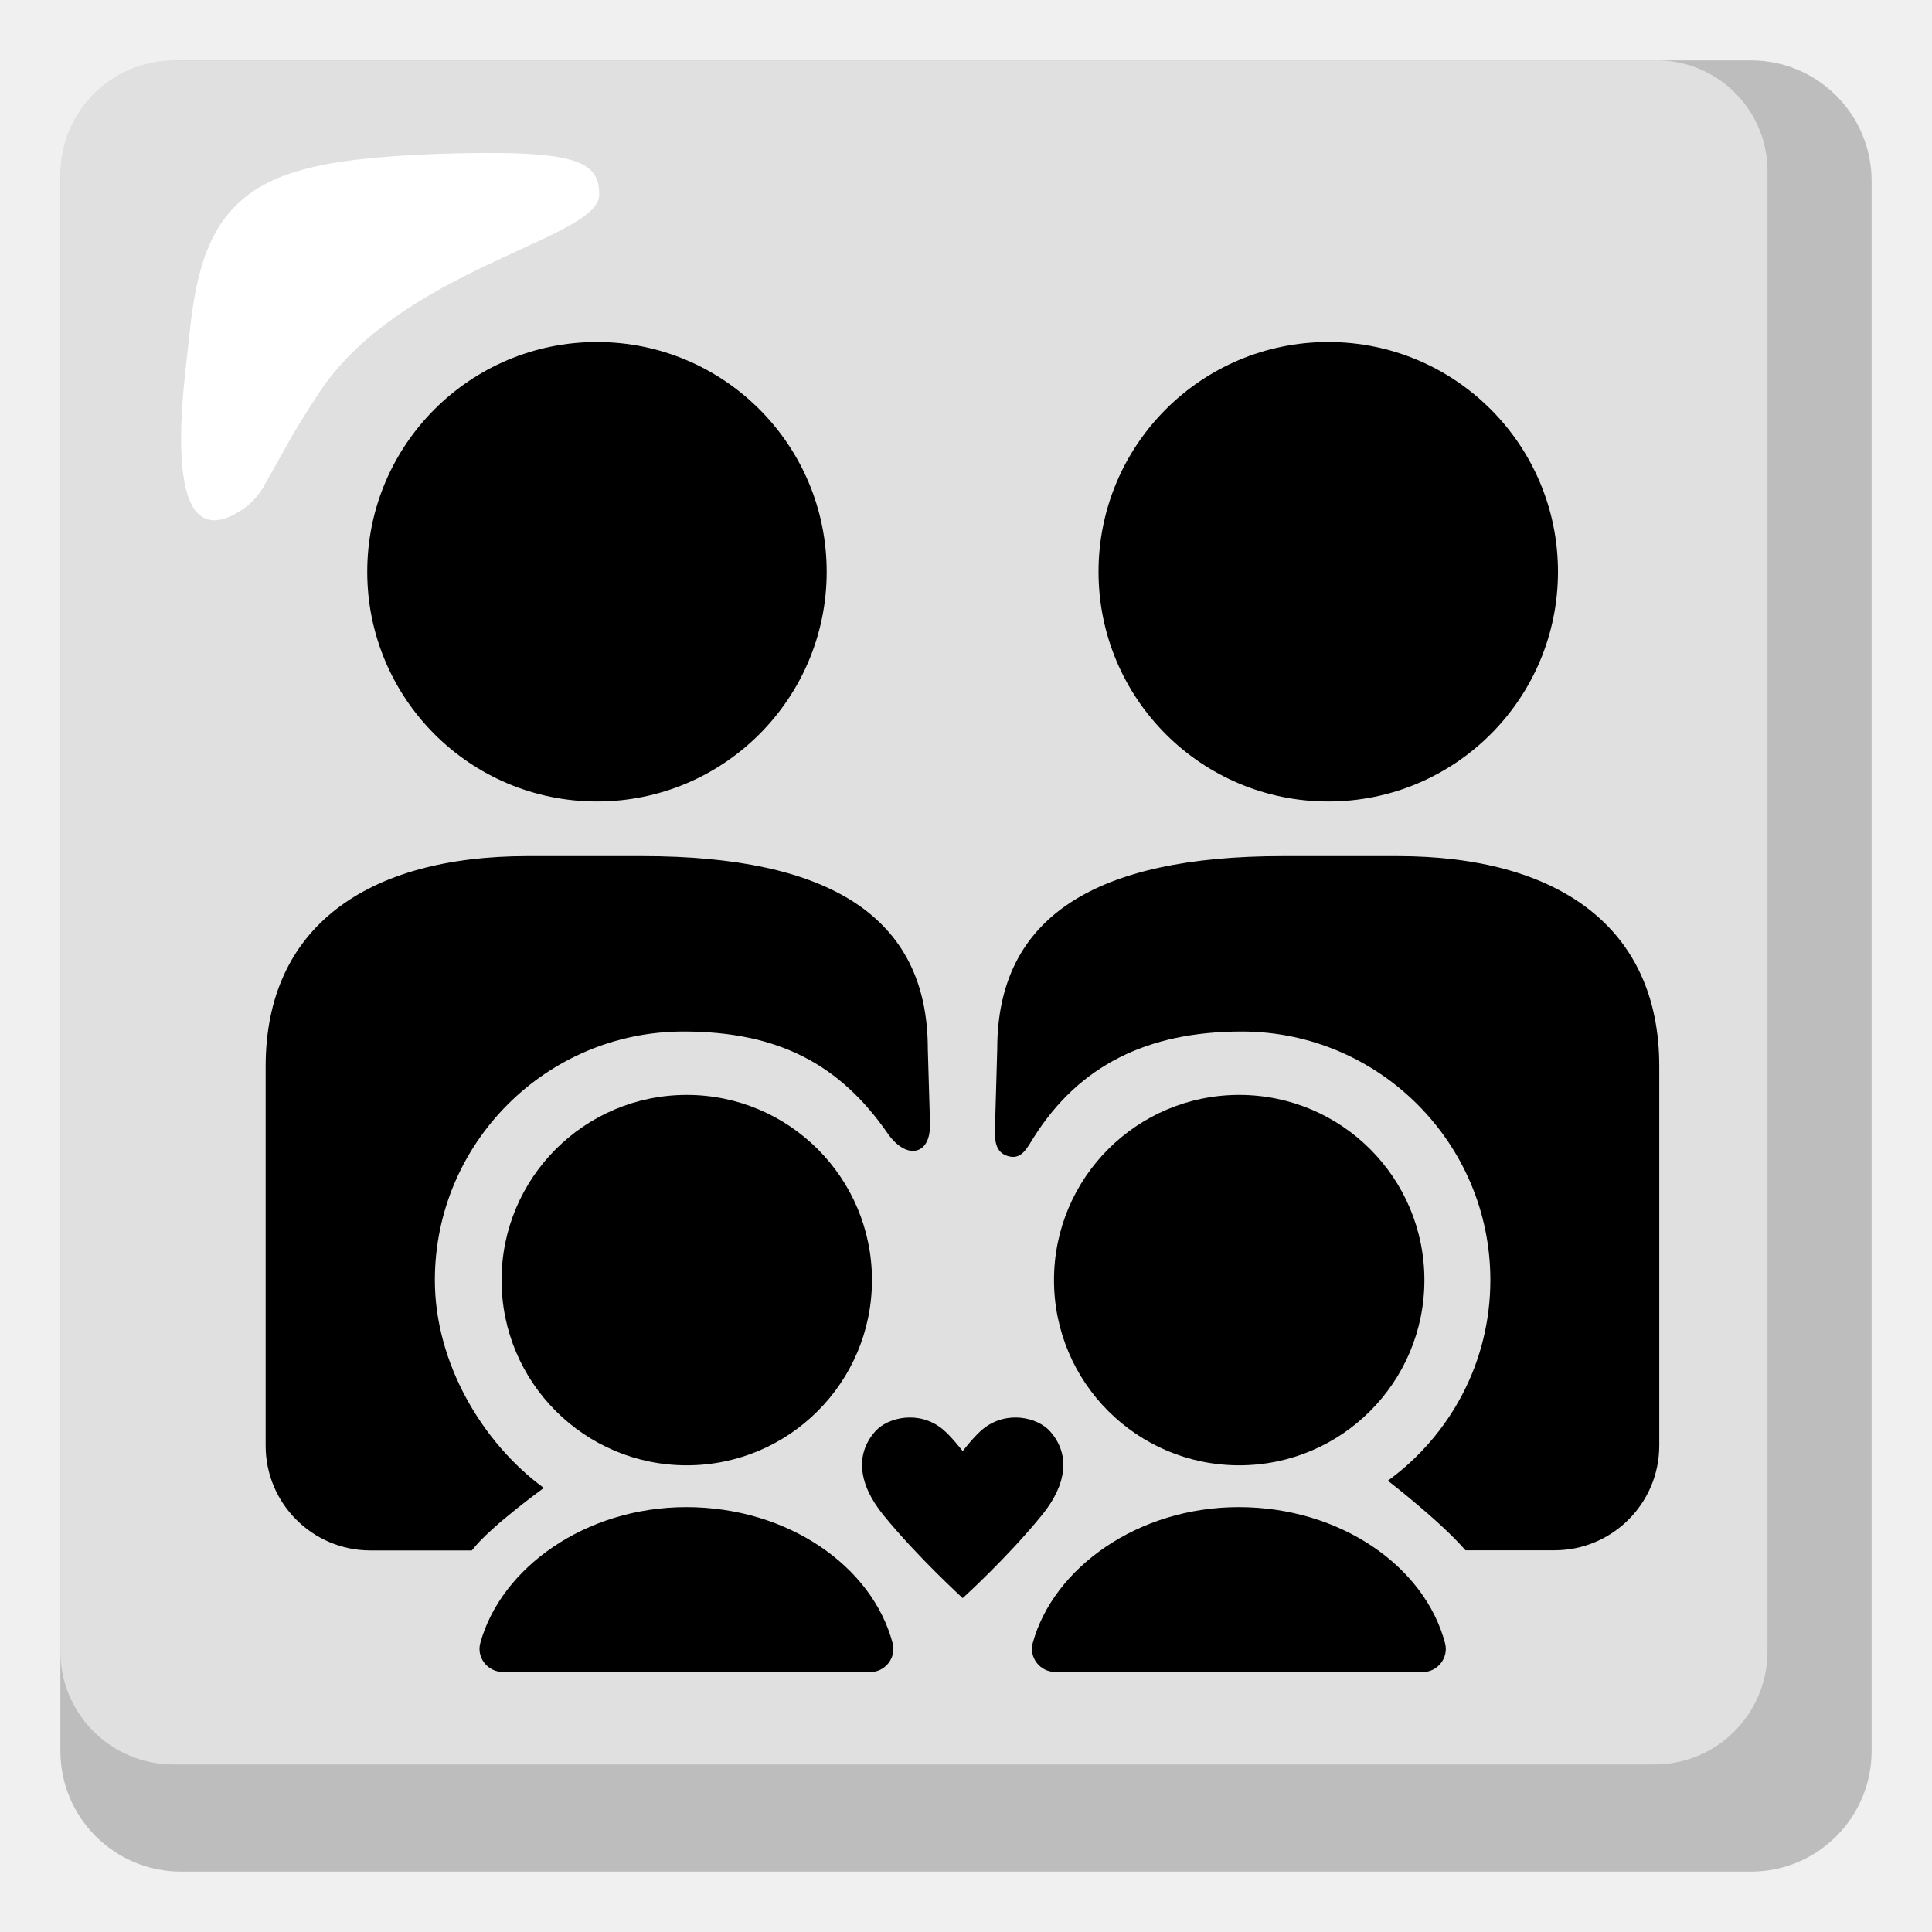
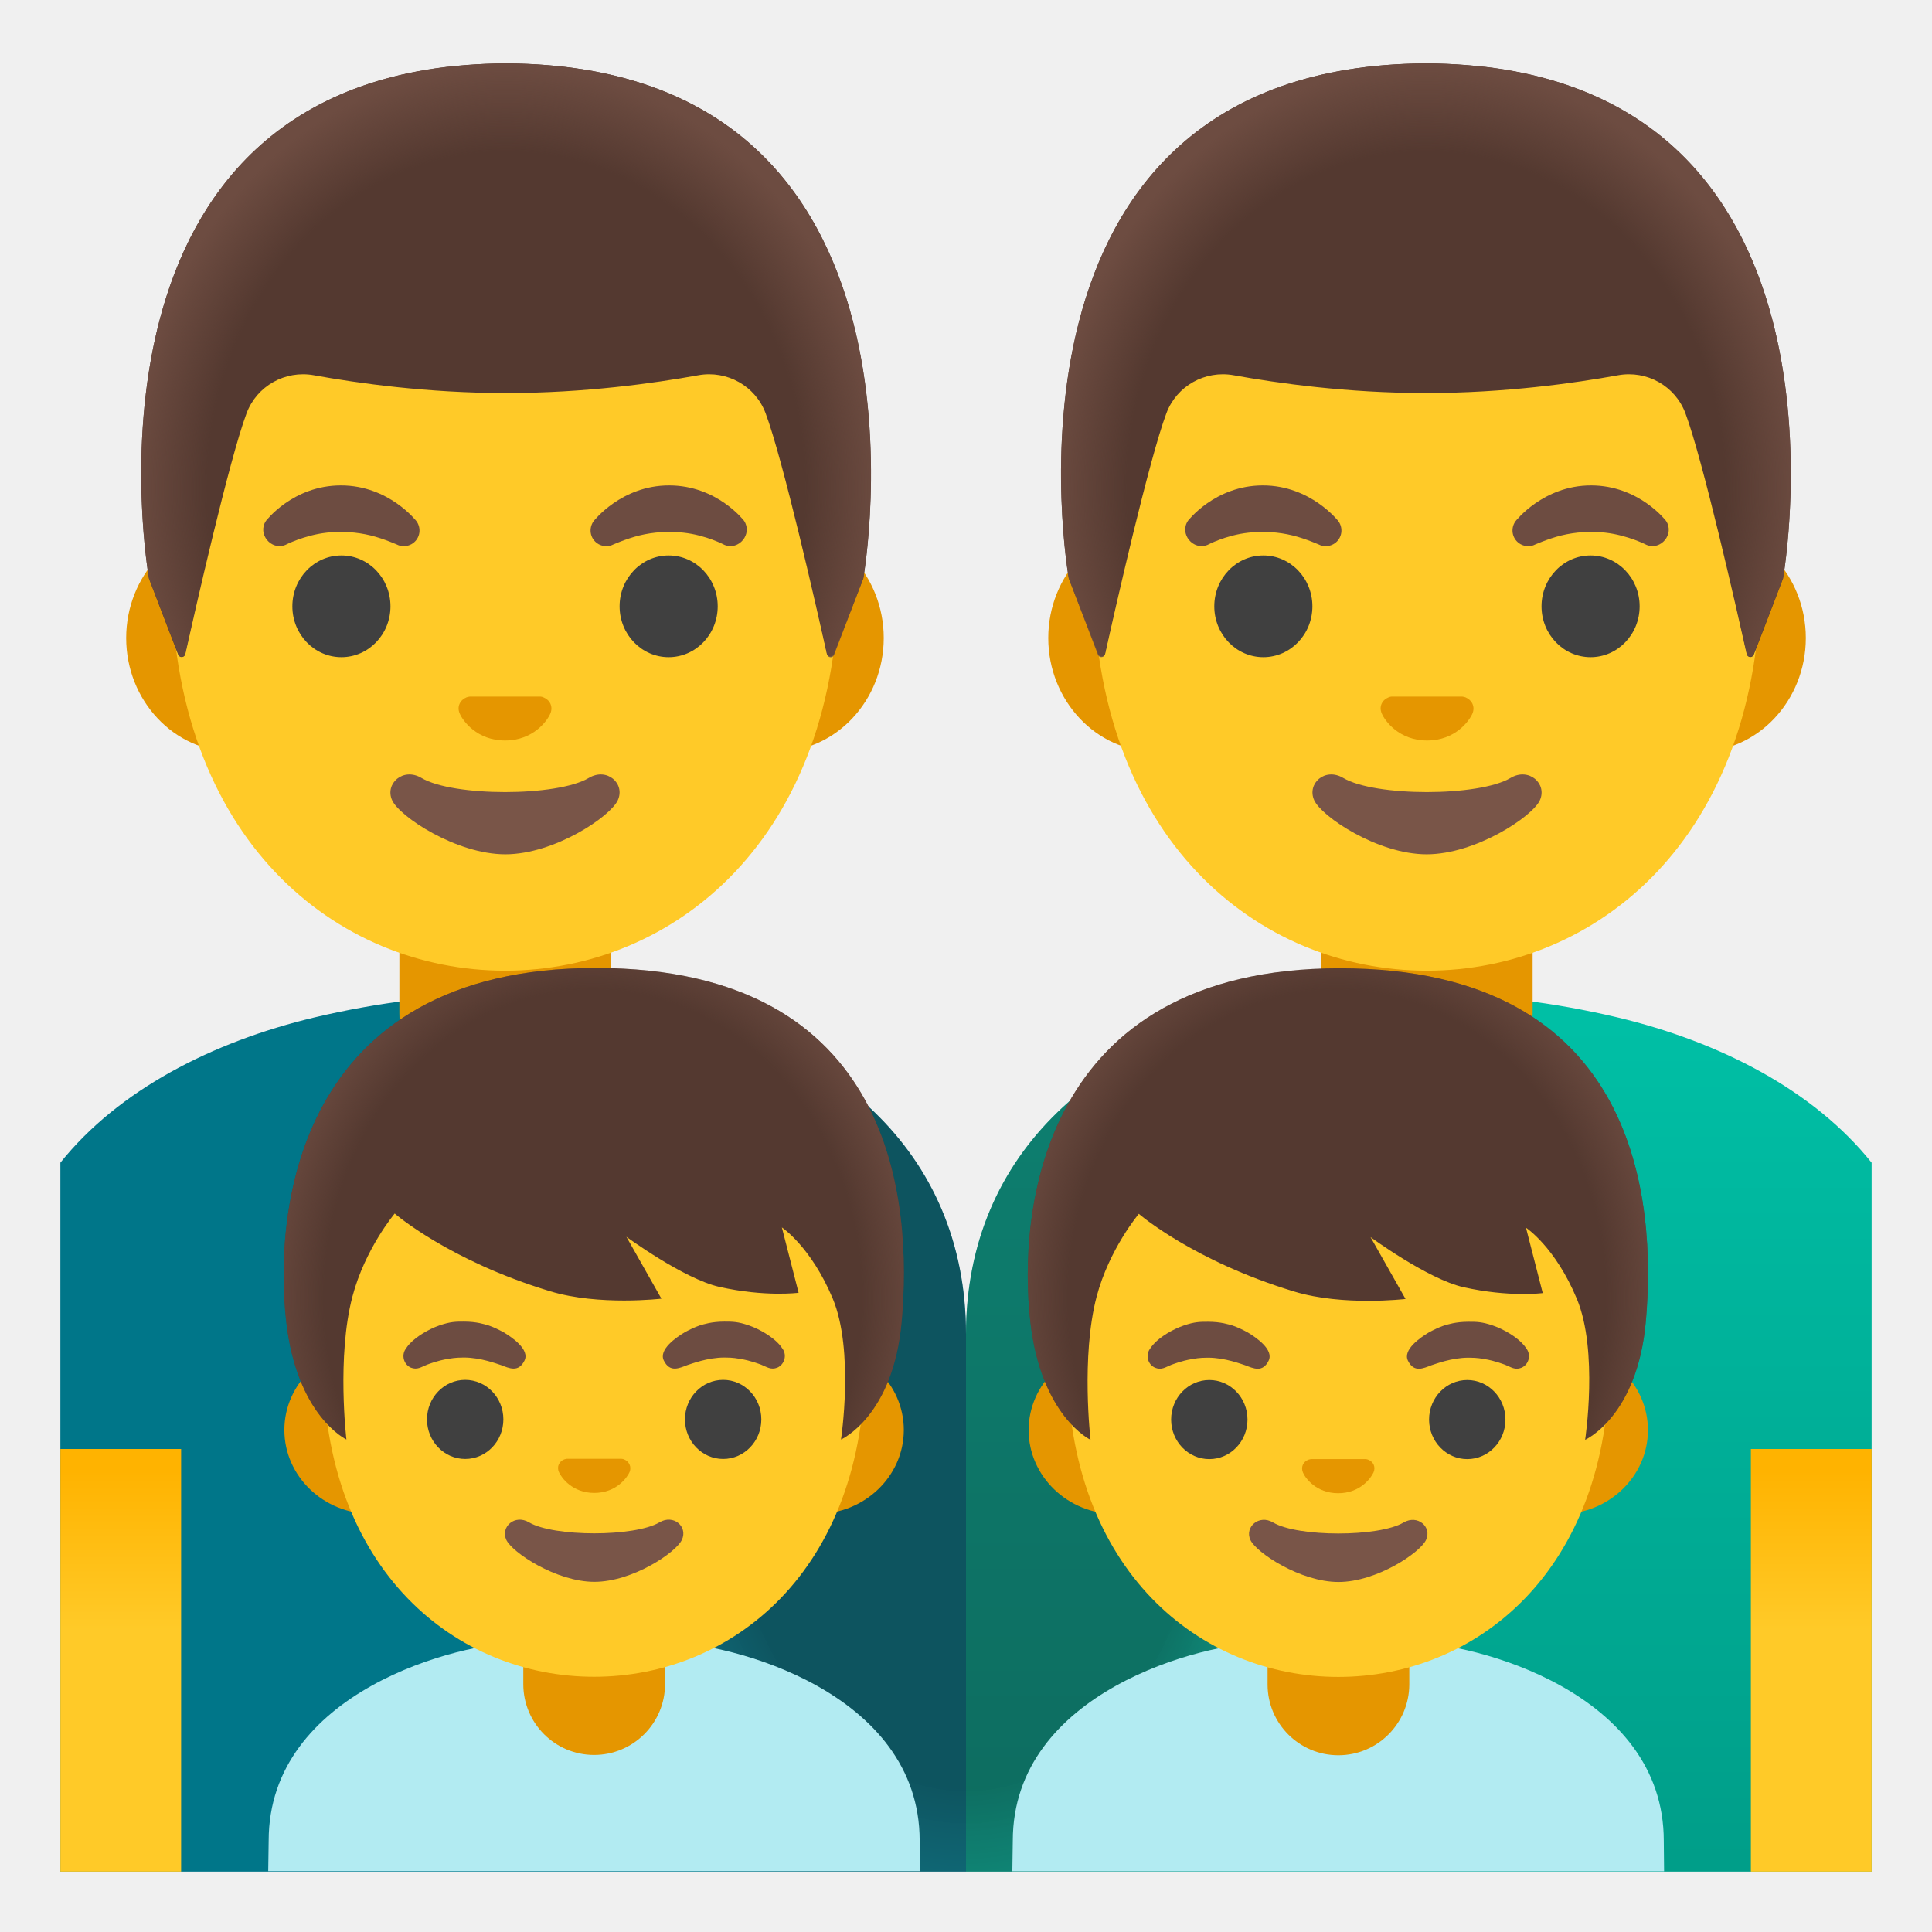
- <svg xmlns="http://www.w3.org/2000/svg" version="1.1" id="Layer_2_00000170980956721798876530000008599038737271235207_" x="0px" y="0px" viewBox="0 0 128 128" style="enable-background:new 0 0 128 128;" xml:space="preserve">
+ <svg xmlns="http://www.w3.org/2000/svg" version="1.1" id="Layer_1" x="0px" y="0px" viewBox="0 0 128 128" style="enable-background:new 0 0 128 128;" xml:space="preserve">
  <g>
-     <path style="fill:#BDBDBD;" d="M116,4H12c-4.42,0-8,3.58-8,8v104c0,4.42,3.58,8,8,8h104c4.42,0,8-3.58,8-8V12   C124,7.58,120.42,4,116,4z" />
-     <path style="fill:#E0E0E0;" d="M109.7,4H11.5C7.37,4.03,4.03,7.37,4,11.5v97.9c-0.01,4.14,3.34,7.49,7.48,7.5c0.01,0,0.01,0,0.02,0   h98.1c4.14,0.01,7.49-3.34,7.5-7.48c0-0.01,0-0.01,0-0.02V11.5c0.09-4.05-3.13-7.41-7.18-7.5C109.85,4,109.77,4,109.7,4z" />
-     <path style="fill:#FFFFFF;" d="M39.7,12.9c0-2.3-1.6-3-10.8-2.7c-7.7,0.3-11.5,1.2-13.8,4c-1.9,2.3-2.3,5.6-2.6,8.4   c-0.2,2.2-2.2,14.9,3.5,11.2c0.68-0.45,1.23-1.07,1.6-1.8c1.2-2.1,1.9-3.5,3.3-5.6C26.2,17.8,39.7,15.9,39.7,12.9z" />
-     <g>
-       <path d="M36.03,98.58c-4.1-3-7.22-8.31-7.22-13.77c0-9.08,7.39-16.47,16.47-16.47c6.29,0,10.36,2.18,13.53,6.75    c1.23,1.77,2.8,1.44,2.8-0.49c0,0,0.01,0,0.01,0l-0.15-5.11c0-8.79-6.58-12.77-18.91-12.77h-7.61c-10.64,0-17.35,4.71-17.35,13.93    v25.13c0,3.83,3.11,6.94,6.94,6.94h6.72c0.02-0.02,0.03-0.04,0.05-0.06C32.51,101.12,36.03,98.58,36.03,98.58z" />
-       <circle cx="39.55" cy="37.88" r="15.22" />
-       <path d="M92.59,56.72h-7.61c-12.33,0-18.91,3.98-18.91,12.77l-0.16,5.64c0.03,0.76,0.21,1.32,0.97,1.49    c0.84,0.19,1.18-0.6,1.63-1.3c2.98-4.7,7.47-6.98,13.76-6.98c9.08,0,16.47,7.39,16.47,16.47c0,5.46-2.68,10.3-6.79,13.29    c0,0,3.42,2.64,5.06,4.52c0.03,0.03,0.05,0.06,0.08,0.09h5.9c3.83,0,6.94-3.11,6.94-6.94V70.65    C109.94,61.43,103.22,56.72,92.59,56.72z" />
-       <circle cx="88" cy="37.88" r="15.22" />
-       <g>
-         <g>
-           <circle cx="82.1" cy="84.81" r="12.27" />
-           <path d="M69.91,110.77c-1,0-1.75-0.95-1.49-1.91c1.36-4.97,6.95-9.01,13.65-9.01c6.73,0,12.33,3.93,13.67,9.02      c0.25,0.96-0.49,1.91-1.49,1.91C94.25,110.77,69.91,110.77,69.91,110.77z" />
-         </g>
-         <g>
-           <circle cx="45.5" cy="84.81" r="12.27" />
-           <path d="M33.31,110.77c-1,0-1.75-0.95-1.49-1.91c1.36-4.97,6.95-9.01,13.65-9.01c6.73,0,12.33,3.93,13.67,9.02      c0.25,0.96-0.49,1.91-1.49,1.91C57.65,110.77,33.31,110.77,33.31,110.77z" />
-         </g>
-       </g>
-       <path d="M69.58,94.84c-0.84-0.95-2.9-1.42-4.45-0.17c-0.58,0.47-1.35,1.47-1.35,1.47s-0.77-1-1.35-1.47    c-1.55-1.25-3.61-0.78-4.45,0.17c-1.33,1.51-1.12,3.49,0.55,5.54c2.29,2.81,5.25,5.49,5.25,5.5c0,0,2.96-2.68,5.25-5.5    C70.7,98.33,70.91,96.35,69.58,94.84z" />
-     </g>
+     <path style="fill:#007689;" d="M64,88.4V124H4V77.03c3.84-4.8,10.05-8.01,16.86-9.63c4.15-0.98,8.54-1.55,13.06-1.55   c1.24,0,2.49,0.04,3.75,0.14c1.75,0.12,3.5,0.33,5.27,0.63C54.82,68.67,64,76.12,64,88.4z" />
+   </g>
+   <g id="neck_9_">
+     <path style="fill:#E59600;" d="M33.46,74.12L33.46,74.12c-3.87,0-7-3.13-7-7V60.7h14v6.42C40.46,70.99,37.32,74.12,33.46,74.12z" />
+   </g>
+   <g id="arm_1_">
+     <linearGradient id="SVGID_1_" gradientUnits="userSpaceOnUse" x1="8" y1="4.07" x2="8" y2="30.531" gradientTransform="matrix(1 0 0 -1 0 128)">
+       <stop offset="0.604" style="stop-color:#FFCA28" />
+       <stop offset="1" style="stop-color:#FFB300" />
+     </linearGradient>
+     <polygon style="fill:url(#SVGID_1_);" points="4,96 4,97 4,98 4,124 10.04,124 11,124 12,124 12,96  " />
+   </g>
+   <g id="ears_7_">
+     <path style="fill:#E59600;" d="M51.48,34.74H15.43c-3.89,0-7.07,3.39-7.07,7.53s3.18,7.53,7.07,7.53h36.05   c3.89,0,7.07-3.39,7.07-7.53S55.37,34.74,51.48,34.74z" />
+   </g>
+   <path id="head_1_" style="fill:#FFCA28;" d="M33.46,8.11L33.46,8.11L33.46,8.11c-11.48,0-22.11,12.28-22.11,29.94  c0,17.57,10.95,26.26,22.11,26.26s22.11-8.69,22.11-26.26C55.57,20.39,44.94,8.11,33.46,8.11z" />
+   <path id="mouth_7_" style="fill:#795548;" d="M39.01,51.54c-2.1,1.25-8.99,1.25-11.09,0c-1.21-0.72-2.44,0.38-1.94,1.48  c0.49,1.08,4.25,3.58,7.5,3.58s6.96-2.5,7.45-3.58C41.44,51.92,40.22,50.82,39.01,51.54z" />
+   <path id="nose_7_" style="fill:#E59600;" d="M36,46.2c-0.07-0.03-0.14-0.05-0.21-0.05h-4.67c-0.07,0.01-0.14,0.03-0.21,0.05  c-0.42,0.17-0.66,0.61-0.45,1.08c0.2,0.47,1.13,1.78,3,1.78c1.87,0,2.8-1.31,3-1.78C36.66,46.81,36.43,46.37,36,46.2z" />
+   <g id="eyes_7_">
+     <ellipse style="fill:#404040;" cx="22.62" cy="40.17" rx="3.25" ry="3.37" />
+     <ellipse style="fill:#404040;" cx="44.3" cy="40.17" rx="3.25" ry="3.37" />
+   </g>
+   <g id="eyebrows_7_">
+     <path style="fill:#6D4C41;" d="M17.62,34.51c0,0,1.78-2.35,4.97-2.35s5.01,2.38,5.01,2.38c0.33,0.47,0.23,1.11-0.24,1.45   c-0.28,0.2-0.63,0.24-0.94,0.14c0,0-0.97-0.44-1.88-0.66s-1.91-0.29-2.9-0.18c-1.5,0.17-2.73,0.81-2.73,0.81   C17.96,36.49,17.04,35.37,17.62,34.51z" />
+     <path style="fill:#6D4C41;" d="M49.3,34.51c0,0-1.78-2.35-4.97-2.35s-5.01,2.38-5.01,2.38c-0.33,0.47-0.23,1.11,0.24,1.45   c0.28,0.2,0.63,0.24,0.94,0.14c0,0,0.97-0.44,1.88-0.66s1.91-0.29,2.9-0.18C46.78,35.45,48,36.1,48,36.1   C48.96,36.49,49.87,35.37,49.3,34.51z" />
+   </g>
+   <g id="hairGroup">
+     <path id="hair_9_" style="fill:#543930;" d="M33.54,4.2L33.54,4.2c0,0-0.01,0-0.01,0s-0.01,0-0.01,0v0   C3.78,4.36,9.87,38.33,9.87,38.33s1.33,3.5,1.94,5.05c0.09,0.22,0.41,0.2,0.46-0.04c0.64-2.84,2.92-12.91,4.07-15.97   c0.68-1.8,2.55-2.85,4.45-2.51c2.91,0.53,7.56,1.18,12.68,1.18c0.02,0,0.04,0,0.06,0s0.04,0,0.06,0c5.12,0,9.76-0.65,12.68-1.18   c1.9-0.34,3.77,0.71,4.45,2.51c1.15,3.05,3.42,13.06,4.06,15.94c0.05,0.24,0.38,0.26,0.47,0.03l1.95-5.02   C57.19,38.33,63.28,4.36,33.54,4.2z" />
+     <radialGradient id="hairHighlights_2_" cx="33.529" cy="95.612" r="24.934" gradientTransform="matrix(1 0 0 -1.1282 0 140.2567)" gradientUnits="userSpaceOnUse">
+       <stop offset="0.794" style="stop-color:#6D4C41;stop-opacity:0" />
+       <stop offset="1" style="stop-color:#6D4C41" />
+     </radialGradient>
+     <path id="hairHighlights" style="fill:url(#hairHighlights_2_);" d="M57.19,38.33c0,0,6.09-33.97-23.65-34.13v0c0,0-0.01,0-0.01,0   h0c0,0-0.01,0-0.01,0l0,0c-0.46,0-0.92,0.01-1.36,0.03c-0.89,0.04-1.74,0.11-2.56,0.2c-0.01,0-0.02,0-0.02,0   c-0.06,0.01-0.11,0.02-0.17,0.02C4.36,7.61,9.87,38.33,9.87,38.33l1.95,5.03c0.09,0.22,0.41,0.2,0.46-0.03   c0.64-2.87,2.92-12.9,4.07-15.95c0.68-1.8,2.55-2.85,4.45-2.51c2.91,0.53,7.56,1.18,12.68,1.18c0.02,0,0.04,0,0.06,0s0.04,0,0.06,0   c5.12,0,9.76-0.65,12.68-1.18c1.9-0.34,3.77,0.71,4.45,2.51c1.15,3.07,3.44,13.15,4.07,15.98c0.05,0.23,0.37,0.26,0.46,0.03   C55.85,41.84,57.19,38.33,57.19,38.33z" />
+   </g>
+   <g>
+     <linearGradient id="SVGID_2_" gradientUnits="userSpaceOnUse" x1="-354" y1="4.703" x2="-354" y2="60.234" gradientTransform="matrix(-1 0 0 -1 -260 128)">
+       <stop offset="0" style="stop-color:#009E89" />
+       <stop offset="1" style="stop-color:#00BFA5" />
+     </linearGradient>
+     <path style="fill:url(#SVGID_2_);" d="M64,88.4V124h60V77.03c-3.84-4.8-10.05-8.01-16.86-9.63c-4.15-0.98-8.54-1.55-13.06-1.55   c-1.24,0-2.49,0.04-3.75,0.14c-1.75,0.12-3.5,0.33-5.27,0.63C73.18,68.67,64,76.12,64,88.4z" />
+   </g>
+   <g id="neck_7_">
+     <path style="fill:#E59600;" d="M94.54,74.12L94.54,74.12c3.87,0,7-3.13,7-7V60.7h-14v6.42C87.54,70.99,90.68,74.12,94.54,74.12z" />
+   </g>
+   <g id="arm_2_">
+     <linearGradient id="SVGID_3_" gradientUnits="userSpaceOnUse" x1="120" y1="4.07" x2="120" y2="30.531" gradientTransform="matrix(1 0 0 -1 0 128)">
+       <stop offset="0.604" style="stop-color:#FFCA28" />
+       <stop offset="1" style="stop-color:#FFB300" />
+     </linearGradient>
+     <polygon style="fill:url(#SVGID_3_);" points="124,96 124,97 124,98 124,124 117.96,124 117,124 116,124 116,96  " />
+   </g>
+   <g id="ears_9_">
+     <path style="fill:#E59600;" d="M76.52,34.74h36.05c3.89,0,7.07,3.39,7.07,7.53s-3.18,7.53-7.07,7.53H76.52   c-3.89,0-7.07-3.39-7.07-7.53S72.63,34.74,76.52,34.74z" />
+   </g>
+   <path id="head_3_" style="fill:#FFCA28;" d="M94.54,8.11L94.54,8.11L94.54,8.11c11.48,0,22.11,12.28,22.11,29.94  c0,17.57-10.95,26.26-22.11,26.26s-22.11-8.69-22.11-26.26C72.43,20.39,83.06,8.11,94.54,8.11z" />
+   <path id="mouth_3_" style="fill:#795548;" d="M88.99,51.54c2.1,1.25,8.99,1.25,11.09,0c1.21-0.72,2.44,0.38,1.94,1.48  c-0.49,1.08-4.25,3.58-7.5,3.58s-6.96-2.5-7.45-3.58C86.57,51.92,87.78,50.82,88.99,51.54z" />
+   <path id="nose_3_" style="fill:#E59600;" d="M92,46.2c0.07-0.03,0.14-0.05,0.21-0.05h4.67c0.07,0.01,0.14,0.03,0.21,0.05  c0.42,0.17,0.66,0.61,0.46,1.08c-0.2,0.47-1.13,1.78-3,1.78c-1.87,0-2.8-1.31-3-1.78C91.34,46.81,91.57,46.37,92,46.2z" />
+   <g id="eyes_3_">
+     <ellipse style="fill:#404040;" cx="105.38" cy="40.17" rx="3.25" ry="3.37" />
+     <ellipse style="fill:#404040;" cx="83.7" cy="40.17" rx="3.25" ry="3.37" />
+   </g>
+   <g id="eyebrows_3_">
+     <path style="fill:#6D4C41;" d="M110.38,34.51c0,0-1.79-2.35-4.97-2.35s-5.01,2.38-5.01,2.38c-0.33,0.47-0.23,1.11,0.24,1.45   c0.28,0.2,0.63,0.24,0.94,0.14c0,0,0.97-0.44,1.88-0.66c0.91-0.22,1.91-0.29,2.9-0.18c1.5,0.17,2.73,0.81,2.73,0.81   C110.04,36.49,110.96,35.37,110.38,34.51z" />
+     <path style="fill:#6D4C41;" d="M78.7,34.51c0,0,1.79-2.35,4.97-2.35s5.01,2.38,5.01,2.38c0.33,0.47,0.23,1.11-0.24,1.45   c-0.28,0.2-0.63,0.24-0.94,0.14c0,0-0.97-0.44-1.88-0.66c-0.91-0.22-1.91-0.29-2.9-0.18C81.22,35.45,80,36.1,80,36.1   C79.04,36.49,78.13,35.37,78.7,34.51z" />
+   </g>
+   <g id="hairGroup_1_">
+     <path id="hair_13_" style="fill:#543930;" d="M94.46,4.2L94.46,4.2c0,0,0.01,0,0.01,0s0.01,0,0.01,0v0   c29.74,0.16,23.65,34.13,23.65,34.13s-1.33,3.5-1.94,5.05c-0.09,0.22-0.41,0.2-0.46-0.04c-0.64-2.84-2.92-12.91-4.07-15.97   c-0.68-1.8-2.55-2.85-4.45-2.51c-2.92,0.53-7.56,1.18-12.68,1.18c-0.02,0-0.04,0-0.06,0s-0.04,0-0.06,0   c-5.12,0-9.76-0.65-12.68-1.18c-1.9-0.34-3.77,0.71-4.45,2.51c-1.15,3.05-3.42,13.06-4.06,15.94c-0.05,0.24-0.38,0.26-0.46,0.03   l-1.95-5.02C70.81,38.33,64.72,4.36,94.46,4.2z" />
+     <radialGradient id="hairHighlights_5_" cx="-354.471" cy="95.612" r="24.934" gradientTransform="matrix(-1 0 0 -1.1282 -260 140.2567)" gradientUnits="userSpaceOnUse">
+       <stop offset="0.794" style="stop-color:#6D4C41;stop-opacity:0" />
+       <stop offset="1" style="stop-color:#6D4C41" />
+     </radialGradient>
+     <path id="hairHighlights_1_" style="fill:url(#hairHighlights_5_);" d="M70.81,38.33c0,0-6.09-33.97,23.65-34.13v0   c0,0,0.01,0,0.01,0h0c0,0,0.01,0,0.01,0l0,0c0.46,0,0.92,0.01,1.36,0.03c0.89,0.04,1.74,0.11,2.56,0.2c0.01,0,0.02,0,0.03,0   c0.06,0.01,0.11,0.02,0.17,0.02c25.04,3.15,19.53,33.87,19.53,33.87l-1.95,5.03c-0.09,0.22-0.41,0.2-0.46-0.03   c-0.64-2.87-2.92-12.9-4.07-15.95c-0.68-1.8-2.55-2.85-4.45-2.51c-2.92,0.53-7.56,1.18-12.68,1.18c-0.02,0-0.04,0-0.06,0   s-0.04,0-0.06,0c-5.12,0-9.76-0.65-12.68-1.18c-1.9-0.34-3.77,0.71-4.45,2.51c-1.15,3.07-3.44,13.15-4.07,15.98   c-0.05,0.23-0.37,0.26-0.46,0.03C72.15,41.84,70.81,38.33,70.81,38.33z" />
+   </g>
+   <radialGradient id="SVGID_4_" cx="64" cy="33.024" r="27.104" gradientTransform="matrix(1 0 0 -1.4568 0 143.084)" gradientUnits="userSpaceOnUse">
+     <stop offset="0.594" style="stop-color:#212121" />
+     <stop offset="1" style="stop-color:#616161;stop-opacity:0.05" />
+   </radialGradient>
+   <path style="opacity:0.4;fill:url(#SVGID_4_);enable-background:new    ;" d="M91,65.95V124H37V65.98c0.22,0,0.45,0.01,0.67,0.01  c1.75,0.12,3.5,0.33,5.27,0.63C54.82,68.67,64,76.12,64,88.4c0-12.19,9.05-19.62,20.8-21.73c0.1-0.02,0.2-0.03,0.3-0.05  c0.49-0.08,0.98-0.16,1.47-0.23s0.98-0.14,1.47-0.19c0.49-0.06,0.98-0.11,1.47-0.15c0.03,0,0.06,0,0.09-0.01  C90.06,66.01,90.53,65.98,91,65.95z" />
+   <g id="shirt_7_">
+     <path style="fill:#B2EBF2;" d="M60.93,121.95c0-9.84-12.51-13.14-16.87-13.14h-9.38c-4.35,0-16.88,3.3-16.88,13.14   c0,0-0.01,0.79-0.03,2.02h1.02h0.98h39.19h0.98h1.02C60.94,122.96,60.93,121.95,60.93,121.95z" />
+   </g>
+   <g id="neck_8_">
+     <path style="fill:#E59600;" d="M39.36,116.27L39.36,116.27c-2.59,0-4.69-2.1-4.69-4.69v-3.6h9.39v3.6   C44.06,114.17,41.95,116.27,39.36,116.27z" />
+   </g>
+   <g id="ears_8_">
+     <path style="fill:#E59600;" d="M54.1,89.18h-3.97H28.6h-3.98c-3.18,0-5.78,2.5-5.78,5.56s2.6,5.56,5.78,5.56h3.98h21.53h3.97   c3.18,0,5.78-2.5,5.78-5.56S57.28,89.18,54.1,89.18z" />
+   </g>
+   <path id="head_8_" style="fill:#FFCA28;" d="M39.36,66.24L39.36,66.24L39.36,66.24c-9.33,0-17.96,9.8-17.96,23.89  c0,14.02,8.9,20.96,17.96,20.96s17.96-6.93,17.96-20.96C57.33,76.04,48.69,66.24,39.36,66.24z" />
+   <path id="mouth_9_" style="fill:#795548;" d="M43.69,100.86c-1.64,0.97-7,0.97-8.64,0c-0.94-0.56-1.9,0.3-1.51,1.15  c0.38,0.84,3.31,2.79,5.84,2.79s5.42-1.95,5.8-2.79C45.58,101.15,44.63,100.3,43.69,100.86z" />
+   <path id="nose_9_" style="fill:#E59600;" d="M41.35,96.69c-0.05-0.02-0.11-0.04-0.17-0.04h-3.63c-0.06,0.01-0.11,0.02-0.17,0.04  c-0.33,0.13-0.51,0.47-0.35,0.84c0.16,0.36,0.88,1.38,2.34,1.38c1.46,0,2.18-1.02,2.34-1.38C41.86,97.17,41.67,96.82,41.35,96.69z" />
+   <g id="eyes_9_">
+     <ellipse style="fill:#404040;" cx="30.82" cy="94.04" rx="2.53" ry="2.62" />
+     <ellipse style="fill:#404040;" cx="47.91" cy="94.04" rx="2.53" ry="2.62" />
+   </g>
+   <g id="eyebrows_9_">
+     <path style="fill:#6D4C41;" d="M26.87,89.38c0.1-0.13,0.13-0.21,0.31-0.39c0.4-0.42,1.18-0.92,1.94-1.18   c0.73-0.25,1.07-0.25,1.62-0.25c0.85,0,1.37,0.18,1.62,0.25c0.35,0.12,0.68,0.28,1.01,0.46c0.55,0.33,1.74,1.14,1.38,1.87   c-0.4,0.81-1.01,0.51-1.56,0.3c-0.24-0.07-1.32-0.5-2.46-0.5c-0.62,0-0.88,0.07-1.05,0.09c-0.73,0.12-1.28,0.35-1.38,0.38   c-0.38,0.15-0.65,0.37-1.08,0.2C26.76,90.41,26.58,89.81,26.87,89.38z" />
+     <path style="fill:#6D4C41;" d="M51.86,89.38c-0.1-0.13-0.13-0.21-0.31-0.39c-0.4-0.42-1.18-0.92-1.94-1.18   c-0.73-0.25-1.07-0.25-1.62-0.25c-0.85,0-1.37,0.18-1.62,0.25c-0.35,0.12-0.68,0.28-1.01,0.46c-0.55,0.33-1.74,1.14-1.38,1.87   c0.4,0.81,1.01,0.51,1.56,0.3c0.24-0.07,1.32-0.5,2.46-0.5c0.62,0,0.88,0.07,1.04,0.09c0.73,0.12,1.28,0.35,1.38,0.38   c0.38,0.15,0.65,0.37,1.08,0.2C51.96,90.41,52.15,89.81,51.86,89.38z" />
+   </g>
+   <g id="hairGroup_4_">
+     <path id="hair_7_" style="fill:#543930;" d="M39.47,64.13c-19.93,0-21.32,16.28-20.51,23.4c0.7,6.29,3.99,7.84,3.99,7.84   s-0.65-5.49,0.4-9.47c0.83-3.16,2.8-5.5,2.8-5.5s3.59,3.12,10.3,5.15c3.23,0.98,7.37,0.49,7.37,0.49l-2.32-4.1   c0,0,3.8,2.79,6.16,3.32c3.03,0.68,5.25,0.39,5.25,0.39l-1.11-4.33c0,0,1.92,1.26,3.37,4.71c1.44,3.45,0.55,9.34,0.55,9.34   s3.47-1.54,4.02-7.84C60.44,79.64,59.31,64.13,39.47,64.13L39.47,64.13z" />
+     <radialGradient id="hairHighlights_6_" cx="-6.32" cy="33.234" r="23.081" gradientTransform="matrix(1.110000e-13 1.1138 -0.9718 1.030000e-13 71.5825 93.0276)" gradientUnits="userSpaceOnUse">
+       <stop offset="0.794" style="stop-color:#6D4C41;stop-opacity:0" />
+       <stop offset="1" style="stop-color:#6D4C41" />
+     </radialGradient>
+     <path id="hairHighlights_4_" style="fill:url(#hairHighlights_6_);" d="M39.47,64.13c-19.93,0-21.32,16.28-20.51,23.4   c0.7,6.29,3.99,7.84,3.99,7.84s-0.65-5.49,0.4-9.47c0.83-3.16,2.8-5.5,2.8-5.5s3.59,3.12,10.3,5.15c3.23,0.98,7.37,0.49,7.37,0.49   l-2.32-4.1c0,0,3.8,2.79,6.16,3.32c3.03,0.68,5.25,0.39,5.25,0.39l-1.11-4.33c0,0,1.92,1.26,3.37,4.71   c1.44,3.45,0.55,9.34,0.55,9.34s3.47-1.54,4.02-7.84C60.44,79.64,59.31,64.13,39.47,64.13L39.47,64.13z" />
+   </g>
+   <g id="shirt_1_">
+     <path style="fill:#B2EBF2;" d="M110.23,121.96c0-9.84-12.51-13.14-16.87-13.14h-9.38c-4.35,0-16.88,3.3-16.88,13.14   c0,0-0.01,0.79-0.03,2.02h1.02h0.97h39.19h0.98h1.02C110.24,122.97,110.23,121.96,110.23,121.96z" />
+   </g>
+   <g id="neck">
+     <path style="fill:#E59600;" d="M88.67,116.29L88.67,116.29c-2.59,0-4.69-2.1-4.69-4.69V108h9.39v3.6   C93.36,114.19,91.26,116.29,88.67,116.29z" />
+   </g>
+   <g id="ears">
+     <path style="fill:#E59600;" d="M103.4,89.19h-3.97H77.9h-3.97c-3.18,0-5.78,2.5-5.78,5.56s2.6,5.56,5.78,5.56h3.97h21.53h3.97   c3.18,0,5.78-2.5,5.78-5.56S106.58,89.19,103.4,89.19z" />
+   </g>
+   <path id="head" style="fill:#FFCA28;" d="M88.67,66.25L88.67,66.25L88.67,66.25c-9.33,0-17.96,9.8-17.96,23.89  c0,14.02,8.9,20.96,17.96,20.96s17.96-6.93,17.96-20.96C106.63,76.05,97.99,66.25,88.67,66.25z" />
+   <path id="mouth_1_" style="fill:#795548;" d="M92.99,100.87c-1.64,0.97-7,0.97-8.64,0c-0.94-0.56-1.9,0.3-1.51,1.15  c0.38,0.84,3.31,2.79,5.84,2.79c2.53,0,5.42-1.95,5.8-2.79C94.88,101.17,93.93,100.32,92.99,100.87z" />
+   <path id="nose_1_" style="fill:#E59600;" d="M90.65,96.71c-0.05-0.02-0.11-0.04-0.17-0.04h-3.63c-0.06,0.01-0.11,0.02-0.17,0.04  c-0.33,0.13-0.51,0.47-0.36,0.84s0.88,1.38,2.34,1.38s2.18-1.02,2.34-1.38C91.16,97.18,90.98,96.84,90.65,96.71z" />
+   <g id="eyes_1_">
+     <ellipse style="fill:#404040;" cx="80.12" cy="94.05" rx="2.53" ry="2.62" />
+     <ellipse style="fill:#404040;" cx="97.21" cy="94.05" rx="2.53" ry="2.62" />
+   </g>
+   <g id="eyebrows_1_">
+     <path style="fill:#6D4C41;" d="M76.17,89.39c0.1-0.13,0.13-0.21,0.31-0.39c0.39-0.42,1.18-0.92,1.94-1.18   c0.73-0.25,1.07-0.25,1.62-0.25c0.85,0,1.37,0.18,1.62,0.25c0.35,0.12,0.68,0.28,1.01,0.46c0.55,0.33,1.74,1.14,1.38,1.87   c-0.4,0.81-1.01,0.51-1.56,0.3c-0.24-0.07-1.32-0.5-2.46-0.5c-0.62,0-0.88,0.07-1.04,0.09c-0.73,0.12-1.28,0.35-1.38,0.38   c-0.38,0.15-0.65,0.37-1.07,0.2C76.07,90.43,75.88,89.83,76.17,89.39z" />
+     <path style="fill:#6D4C41;" d="M101.16,89.39c-0.1-0.13-0.13-0.21-0.31-0.39c-0.39-0.42-1.18-0.92-1.94-1.18   c-0.73-0.25-1.07-0.25-1.62-0.25c-0.85,0-1.37,0.18-1.62,0.25c-0.35,0.12-0.68,0.28-1.01,0.46c-0.55,0.33-1.74,1.14-1.38,1.87   c0.4,0.81,1.01,0.51,1.56,0.3c0.24-0.07,1.32-0.5,2.46-0.5c0.62,0,0.88,0.07,1.04,0.09c0.73,0.12,1.28,0.35,1.38,0.38   c0.38,0.15,0.65,0.37,1.07,0.2C101.26,90.43,101.45,89.83,101.16,89.39z" />
+   </g>
+   <g id="hairGroup_3_">
+     <path id="hair_3_" style="fill:#543930;" d="M88.77,64.15c-19.93,0-21.32,16.28-20.51,23.4c0.71,6.29,3.99,7.84,3.99,7.84   s-0.64-5.49,0.4-9.47c0.83-3.16,2.8-5.5,2.8-5.5s3.6,3.12,10.3,5.15c3.23,0.98,7.37,0.49,7.37,0.49l-2.32-4.1   c0,0,3.8,2.79,6.16,3.32c3.03,0.68,5.25,0.39,5.25,0.39l-1.11-4.33c0,0,1.93,1.26,3.37,4.71c1.44,3.45,0.55,9.34,0.55,9.34   s3.46-1.54,4.02-7.84C109.74,79.65,108.62,64.15,88.77,64.15L88.77,64.15z" />
+     <radialGradient id="hairHighlights_7_" cx="39.352" cy="33.247" r="23.081" gradientTransform="matrix(1.110000e-13 1.1138 -0.9718 1.030000e-13 120.8981 42.1724)" gradientUnits="userSpaceOnUse">
+       <stop offset="0.794" style="stop-color:#6D4C41;stop-opacity:0" />
+       <stop offset="1" style="stop-color:#6D4C41" />
+     </radialGradient>
+     <path id="hairHighlights_3_" style="fill:url(#hairHighlights_7_);" d="M88.77,64.15c-19.93,0-21.32,16.28-20.51,23.4   c0.71,6.29,3.99,7.84,3.99,7.84s-0.64-5.49,0.4-9.47c0.83-3.16,2.8-5.5,2.8-5.5s3.6,3.12,10.3,5.15c3.23,0.98,7.37,0.49,7.37,0.49   l-2.32-4.1c0,0,3.8,2.79,6.16,3.32c3.03,0.68,5.25,0.39,5.25,0.39l-1.11-4.33c0,0,1.93,1.26,3.37,4.71   c1.44,3.45,0.55,9.34,0.55,9.34s3.46-1.54,4.02-7.84C109.74,79.65,108.62,64.15,88.77,64.15L88.77,64.15z" />
  </g>
</svg>
